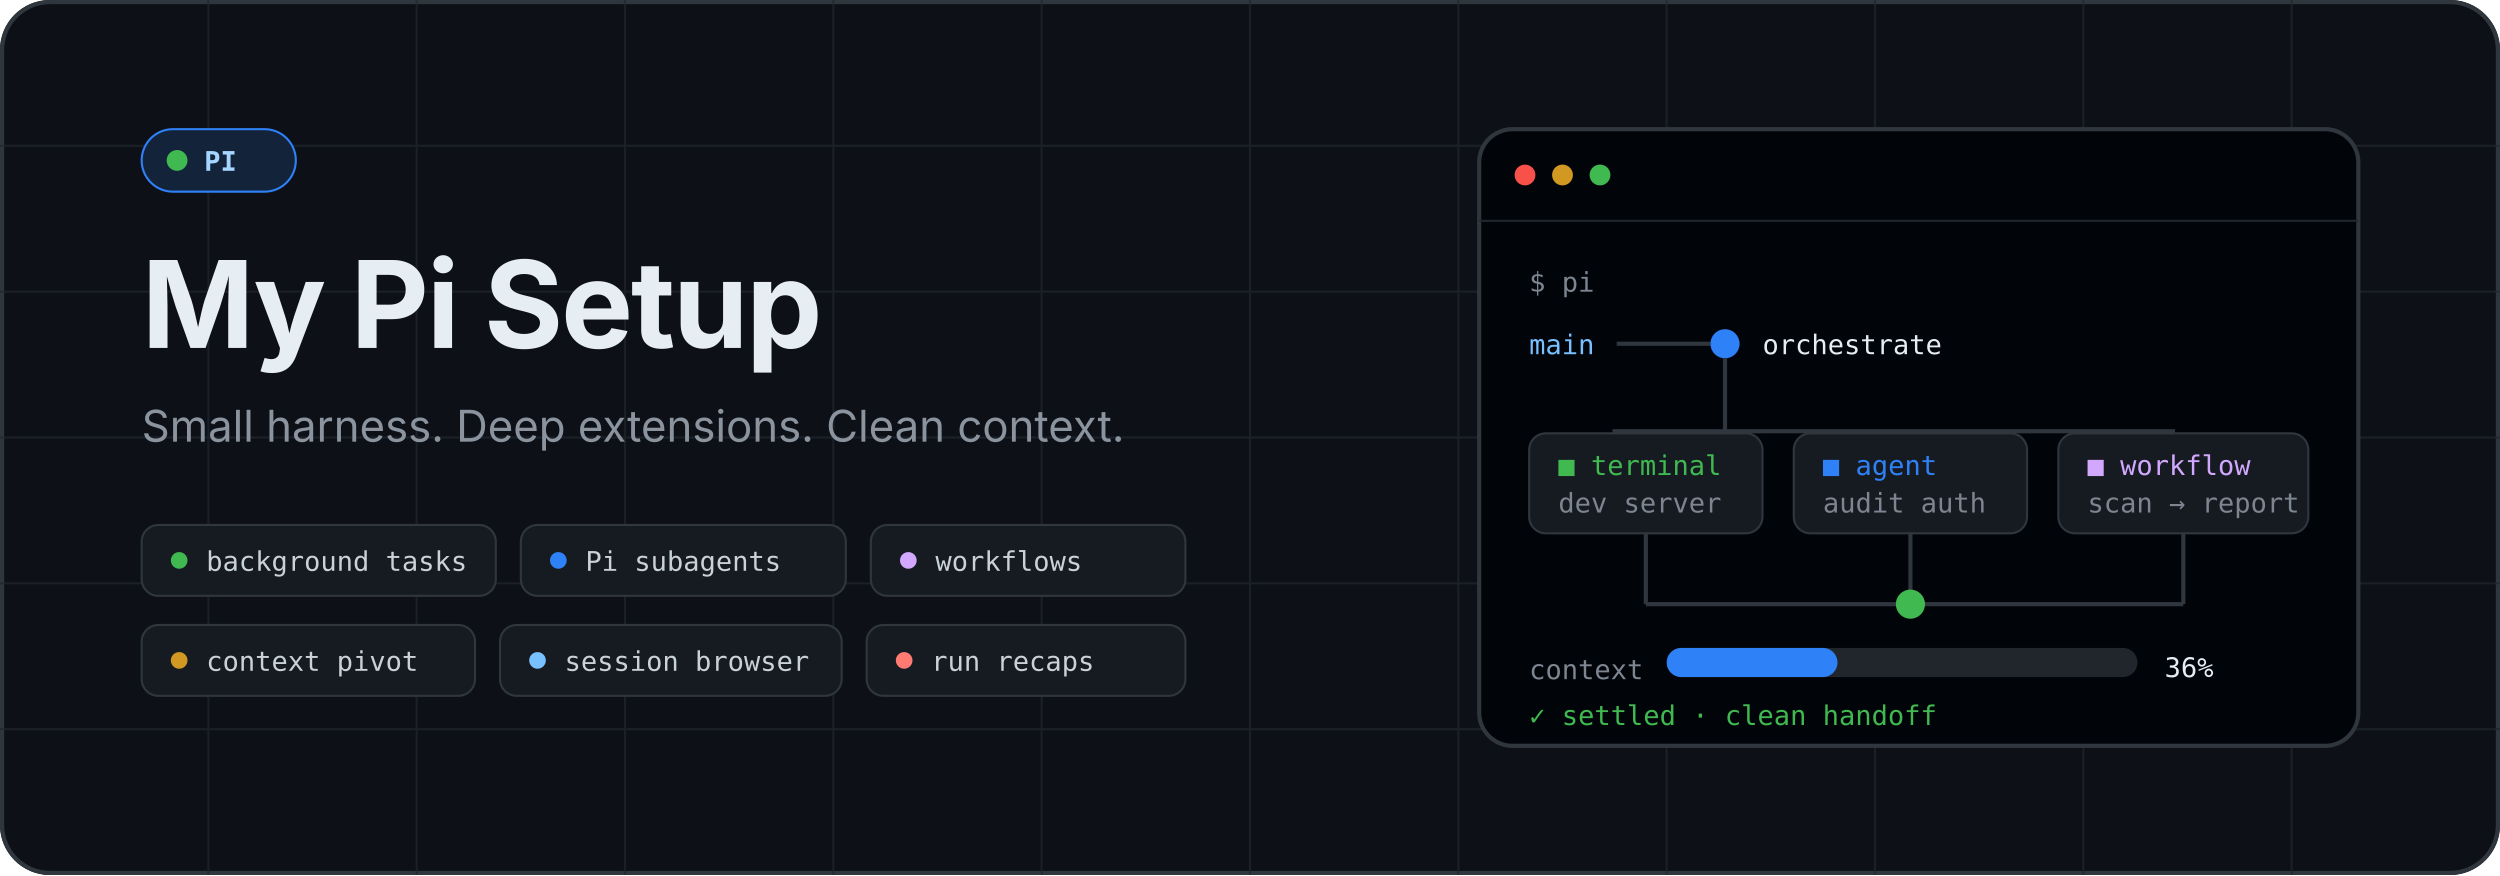
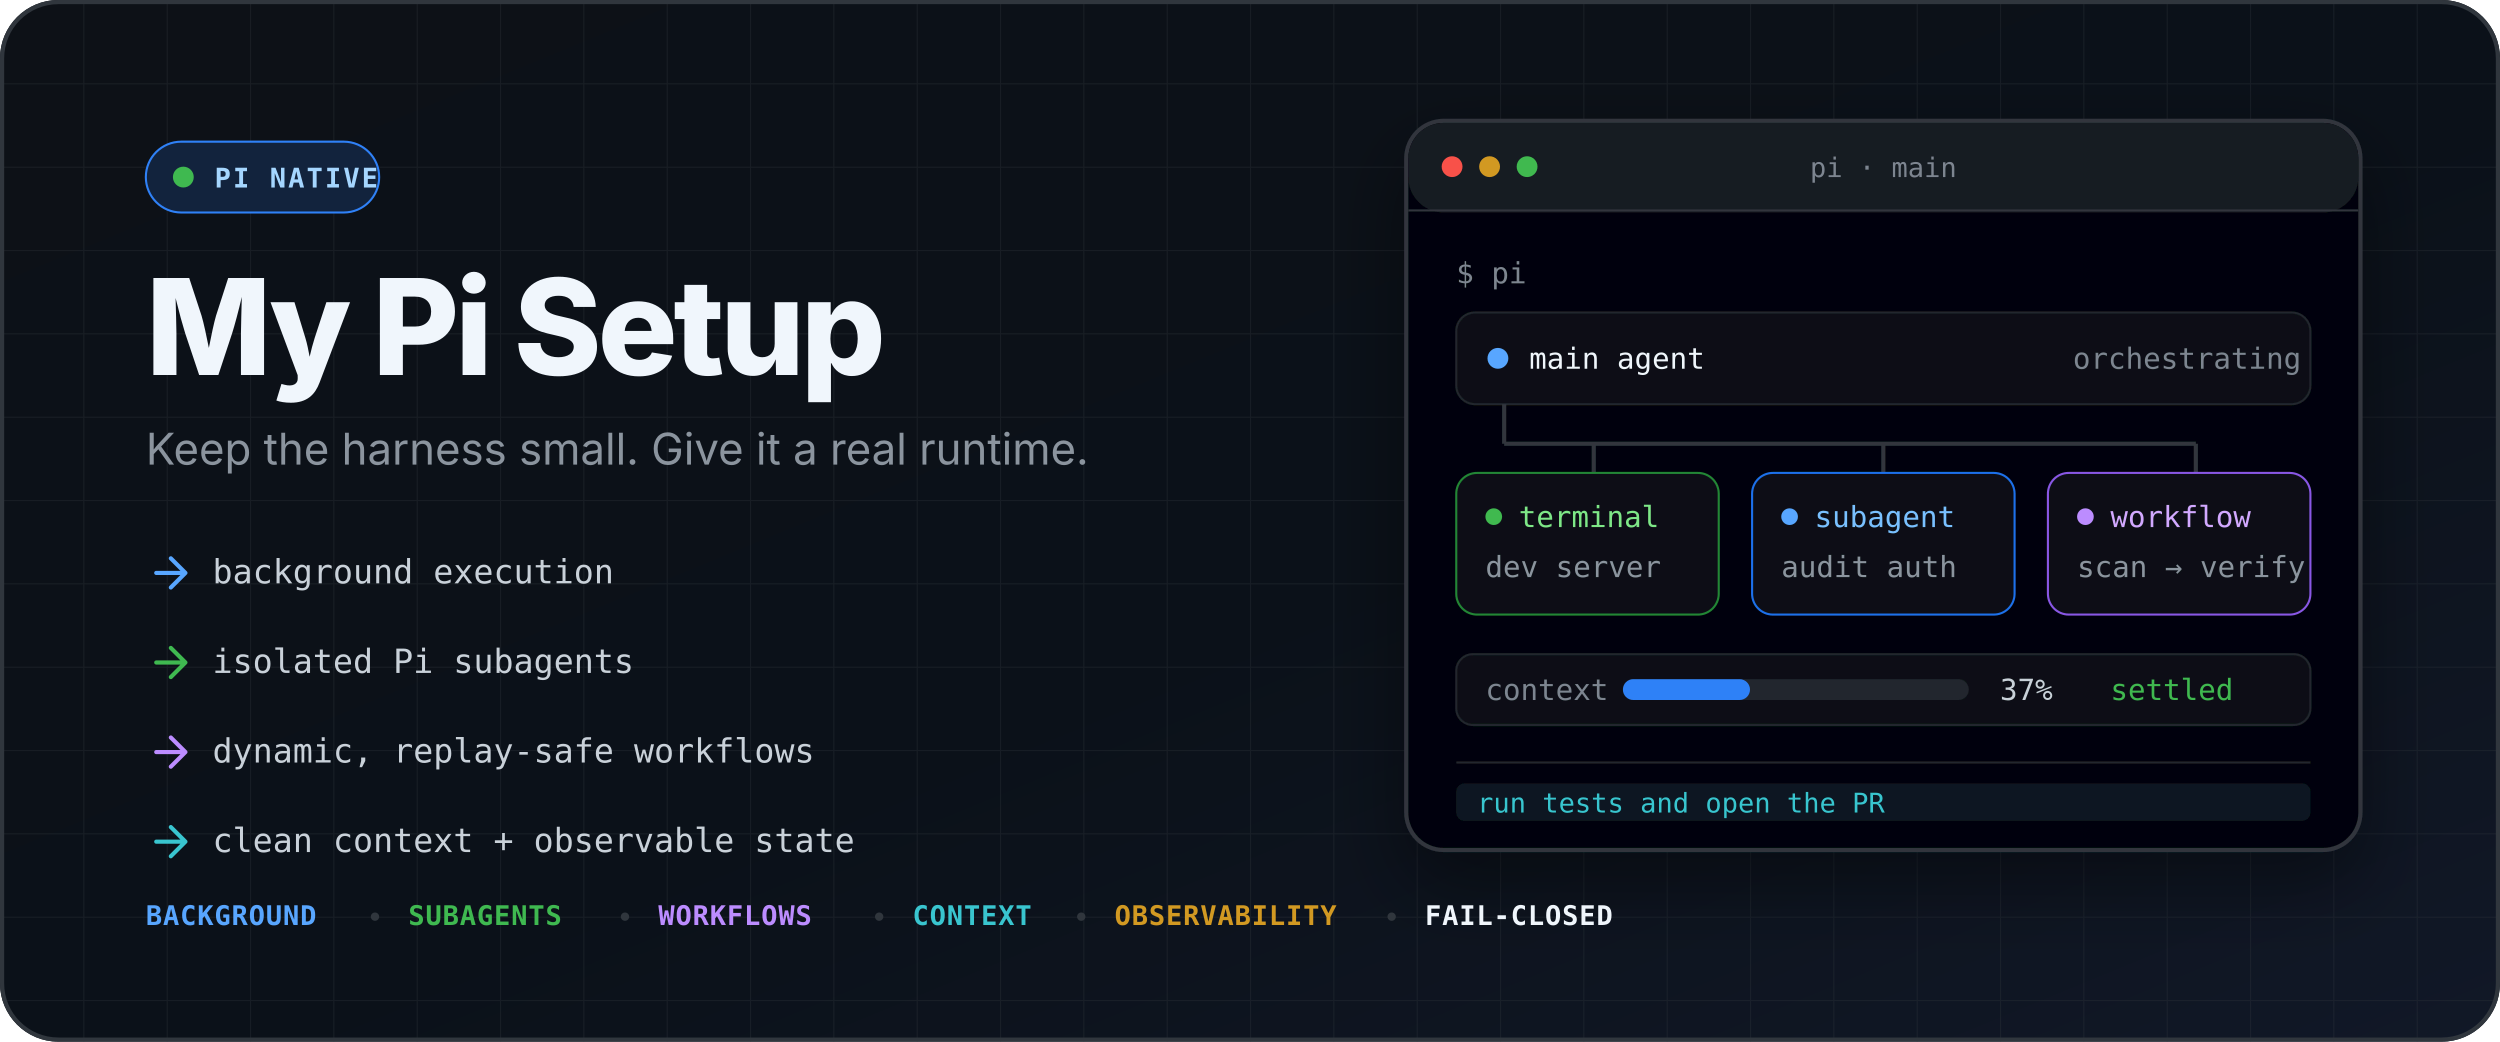
- <svg xmlns="http://www.w3.org/2000/svg" width="1200" height="420" viewBox="0 0 1200 420" role="img" aria-labelledby="title desc">
-   <rect width="1200" height="420" rx="24" fill="#0d1117" />
-   <rect x="1" y="1" width="1198" height="418" rx="23" fill="none" stroke="#30363d" stroke-width="2" />
-   <g opacity="0.7" stroke="#21262d" stroke-width="1">
-     <path d="M0 70H1200M0 140H1200M0 210H1200M0 280H1200M0 350H1200" />
-     <path d="M100 0V420M200 0V420M300 0V420M400 0V420M500 0V420M600 0V420M700 0V420M800 0V420M900 0V420M1000 0V420M1100 0V420" />
-   </g>
-   <g transform="translate(68 62)">
-     <rect width="74" height="30" rx="15" fill="#13233a" stroke="#2f81f7" />
-     <circle cx="17" cy="15" r="5" fill="#3fb950" />
-     <text x="30" y="20" fill="#a5d6ff" font-family="ui-monospace, SFMono-Regular, Menlo, monospace" font-size="13" font-weight="600">PI</text>
-     <text x="0" y="105" fill="#e6edf3" font-family="-apple-system, BlinkMacSystemFont, Segoe UI, sans-serif" font-size="58" font-weight="750" letter-spacing="-1">My Pi Setup</text>
-     <text x="0" y="150" fill="#8b949e" font-family="-apple-system, BlinkMacSystemFont, Segoe UI, sans-serif" font-size="21">Small harness. Deep extensions. Clean context.</text>
-     <g transform="translate(0 190)" font-family="ui-monospace, SFMono-Regular, Menlo, monospace" font-size="13">
-       <rect width="170" height="34" rx="8" fill="#161b22" stroke="#30363d" />
-       <circle cx="18" cy="17" r="4" fill="#3fb950" />
-       <text x="31" y="22" fill="#c9d1d9">background tasks</text>
-       <rect x="182" width="156" height="34" rx="8" fill="#161b22" stroke="#30363d" />
-       <circle cx="200" cy="17" r="4" fill="#2f81f7" />
-       <text x="213" y="22" fill="#c9d1d9">Pi subagents</text>
-       <rect x="350" width="151" height="34" rx="8" fill="#161b22" stroke="#30363d" />
-       <circle cx="368" cy="17" r="4" fill="#d2a8ff" />
-       <text x="381" y="22" fill="#c9d1d9">workflows</text>
+ <svg xmlns="http://www.w3.org/2000/svg" width="1200" height="500" viewBox="0 0 1200 500" role="img" aria-labelledby="title desc">
+   <defs>
+     <linearGradient id="bg" x1="0" y1="0" x2="1" y2="1">
+       <stop offset="0" stop-color="#0d1117" />
+       <stop offset="0.55" stop-color="#0b1119" />
+       <stop offset="1" stop-color="#111827" />
+     </linearGradient>
+     <radialGradient id="blueGlow" cx="0" cy="0" r="1" gradientTransform="translate(820 150) rotate(115) scale(380 520)">
+       <stop stop-color="#1f6feb" stop-opacity="0.22" />
+       <stop offset="1" stop-color="#1f6feb" stop-opacity="0" />
+     </radialGradient>
+     <radialGradient id="violetGlow" cx="0" cy="0" r="1" gradientTransform="translate(250 480) rotate(-35) scale(420 310)">
+       <stop stop-color="#8957e5" stop-opacity="0.16" />
+       <stop offset="1" stop-color="#8957e5" stop-opacity="0" />
+     </radialGradient>
+     <pattern id="grid" width="40" height="40" patternUnits="userSpaceOnUse">
+       <path d="M40 0H0V40" fill="none" stroke="#30363d" stroke-width="1" opacity="0.33" />
+     </pattern>
+     <filter id="shadow" x="-20%" y="-20%" width="140%" height="150%">
+       <feDropShadow dx="0" dy="16" stdDeviation="18" flood-color="#000" flood-opacity="0.42" />
+     </filter>
+   </defs>
+   <rect width="1200" height="500" rx="28" fill="url(#bg)" />
+   <rect width="1200" height="500" rx="28" fill="url(#blueGlow)" />
+   <rect width="1200" height="500" rx="28" fill="url(#violetGlow)" />
+   <rect width="1200" height="500" rx="28" fill="url(#grid)" />
+   <rect x="1" y="1" width="1198" height="498" rx="27" fill="none" stroke="#30363d" stroke-width="2" />
+   <g transform="translate(70 68)">
+     <g>
+       <rect width="112" height="34" rx="17" fill="#12233d" stroke="#2f81f7" />
+       <circle cx="18" cy="17" r="5" fill="#3fb950" />
+       <text x="33" y="22" fill="#a5d6ff" font-family="ui-monospace, SFMono-Regular, Menlo, monospace" font-size="13" font-weight="700" letter-spacing="1">PI NATIVE</text>
    </g>
-     <g transform="translate(0 238)" font-family="ui-monospace, SFMono-Regular, Menlo, monospace" font-size="13">
-       <rect width="160" height="34" rx="8" fill="#161b22" stroke="#30363d" />
-       <circle cx="18" cy="17" r="4" fill="#d29922" />
-       <text x="31" y="22" fill="#c9d1d9">context pivot</text>
-       <rect x="172" width="164" height="34" rx="8" fill="#161b22" stroke="#30363d" />
-       <circle cx="190" cy="17" r="4" fill="#79c0ff" />
-       <text x="203" y="22" fill="#c9d1d9">session browser</text>
-       <rect x="348" width="153" height="34" rx="8" fill="#161b22" stroke="#30363d" />
-       <circle cx="366" cy="17" r="4" fill="#ff7b72" />
-       <text x="379" y="22" fill="#c9d1d9">run recaps</text>
+     <text x="0" y="112" fill="#f0f6fc" font-family="-apple-system, BlinkMacSystemFont, Segoe UI, sans-serif" font-size="64" font-weight="760" letter-spacing="-2">My Pi Setup</text>
+     <text x="0" y="155" fill="#8b949e" font-family="-apple-system, BlinkMacSystemFont, Segoe UI, sans-serif" font-size="21">Keep the harness small. Give it a real runtime.</text>
+     <g transform="translate(0 198)" font-family="ui-monospace, SFMono-Regular, Menlo, monospace" font-size="16">
+       <path d="M5 9h14M12 2l7 7-7 7" fill="none" stroke="#58a6ff" stroke-width="2" stroke-linecap="round" stroke-linejoin="round" />
+       <text x="32" y="14" fill="#c9d1d9">background execution</text>
+       <path d="M5 52h14M12 45l7 7-7 7" fill="none" stroke="#3fb950" stroke-width="2" stroke-linecap="round" stroke-linejoin="round" />
+       <text x="32" y="57" fill="#c9d1d9">isolated Pi subagents</text>
+       <path d="M5 95h14M12 88l7 7-7 7" fill="none" stroke="#bc8cff" stroke-width="2" stroke-linecap="round" stroke-linejoin="round" />
+       <text x="32" y="100" fill="#c9d1d9">dynamic, replay-safe workflows</text>
+       <path d="M5 138h14M12 131l7 7-7 7" fill="none" stroke="#39c5cf" stroke-width="2" stroke-linecap="round" stroke-linejoin="round" />
+       <text x="32" y="143" fill="#c9d1d9">clean context + observable state</text>
    </g>
  </g>
-   <g transform="translate(710 62)">
-     <rect width="422" height="296" rx="16" fill="#010409" stroke="#30363d" stroke-width="2" />
+   <g transform="translate(675 58)" filter="url(#shadow)">
+     <rect width="458" height="350" rx="18" fill="#010409" stroke="#30363d" stroke-width="2" />
+     <rect x="1" y="1" width="456" height="43" rx="17" fill="#161b22" />
+     <path d="M1 43H457" stroke="#30363d" />
    <circle cx="22" cy="22" r="5" fill="#f85149" />
    <circle cx="40" cy="22" r="5" fill="#d29922" />
    <circle cx="58" cy="22" r="5" fill="#3fb950" />
-     <path d="M0 44H422" stroke="#21262d" />
-     <g font-family="ui-monospace, SFMono-Regular, Menlo, monospace" font-size="13">
+     <text x="229" y="27" text-anchor="middle" fill="#7d8590" font-family="ui-monospace, SFMono-Regular, Menlo, monospace" font-size="13">pi · main</text>
+     <g font-family="ui-monospace, SFMono-Regular, Menlo, monospace" font-size="14">
      <text x="24" y="78" fill="#7d8590">$ pi</text>
-       <text x="24" y="108" fill="#79c0ff">main</text>
-       <path d="M66 103H111" stroke="#30363d" stroke-width="2" />
-       <circle cx="118" cy="103" r="7" fill="#2f81f7" />
-       <text x="136" y="108" fill="#e6edf3">orchestrate</text>
-       <path d="M118 110V145M118 145H64M118 145H208M118 145H334" fill="none" stroke="#30363d" stroke-width="2" />
-       <rect x="24" y="146" width="112" height="48" rx="8" fill="#161b22" stroke="#30363d" />
-       <text x="38" y="166" fill="#3fb950">■ terminal</text>
-       <text x="38" y="184" fill="#7d8590">dev server</text>
-       <rect x="151" y="146" width="112" height="48" rx="8" fill="#161b22" stroke="#30363d" />
-       <text x="165" y="166" fill="#2f81f7">■ agent</text>
-       <text x="165" y="184" fill="#7d8590">audit auth</text>
-       <rect x="278" y="146" width="120" height="48" rx="8" fill="#161b22" stroke="#30363d" />
-       <text x="292" y="166" fill="#d2a8ff">■ workflow</text>
-       <text x="292" y="184" fill="#7d8590">scan → report</text>
-       <path d="M80 194V228M207 194V228M338 194V228M80 228H338" fill="none" stroke="#30363d" stroke-width="2" />
-       <circle cx="207" cy="228" r="7" fill="#3fb950" />
-       <text x="24" y="264" fill="#7d8590">context</text>
-       <rect x="90" y="249" width="226" height="14" rx="7" fill="#21262d" />
-       <rect x="90" y="249" width="82" height="14" rx="7" fill="#2f81f7" />
-       <text x="329" y="263" fill="#e6edf3">36%</text>
-       <text x="24" y="286" fill="#3fb950">✓ settled · clean handoff</text>
+       <rect x="24" y="92" width="410" height="44" rx="9" fill="#0d1117" stroke="#21262d" />
+       <circle cx="44" cy="114" r="5" fill="#58a6ff" />
+       <text x="59" y="119" fill="#f0f6fc">main agent</text>
+       <text x="320" y="119" fill="#7d8590">orchestrating</text>
+       <path d="M47 136V155M47 155H379" fill="none" stroke="#30363d" stroke-width="2" />
+       <path d="M90 155V169M229 155V169M379 155V169" stroke="#30363d" stroke-width="2" />
+       <rect x="24" y="169" width="126" height="68" rx="10" fill="#0d1117" stroke="#238636" />
+       <circle cx="42" cy="190" r="4" fill="#3fb950" />
+       <text x="54" y="195" fill="#7ee787">terminal</text>
+       <text x="38" y="219" fill="#8b949e">dev server</text>
+       <rect x="166" y="169" width="126" height="68" rx="10" fill="#0d1117" stroke="#1f6feb" />
+       <circle cx="184" cy="190" r="4" fill="#58a6ff" />
+       <text x="196" y="195" fill="#79c0ff">subagent</text>
+       <text x="180" y="219" fill="#8b949e">audit auth</text>
+       <rect x="308" y="169" width="126" height="68" rx="10" fill="#0d1117" stroke="#8957e5" />
+       <circle cx="326" cy="190" r="4" fill="#bc8cff" />
+       <text x="338" y="195" fill="#d2a8ff">workflow</text>
+       <text x="322" y="219" fill="#8b949e">scan → verify</text>
+       <rect x="24" y="256" width="410" height="34" rx="8" fill="#0d1117" stroke="#21262d" />
+       <text x="38" y="278" fill="#7d8590">context</text>
+       <rect x="104" y="268" width="166" height="10" rx="5" fill="#21262d" />
+       <rect x="104" y="268" width="61" height="10" rx="5" fill="#2f81f7" />
+       <text x="285" y="278" fill="#c9d1d9">37%</text>
+       <text x="338" y="278" fill="#3fb950">settled</text>
+       <path d="M24 308H434" stroke="#21262d" />
+       <rect x="24" y="318" width="410" height="18" rx="4" fill="#0b1720" />
+       <text x="34" y="332" fill="#39c5cf" font-size="13">run tests and open the PR</text>
    </g>
  </g>
+   <g transform="translate(70 444)" font-family="ui-monospace, SFMono-Regular, Menlo, monospace" font-size="13" font-weight="600" letter-spacing="0.4">
+     <text fill="#58a6ff">BACKGROUND</text>
+     <circle cx="110" cy="-4" r="2" fill="#30363d" />
+     <text x="126" fill="#3fb950">SUBAGENTS</text>
+     <circle cx="230" cy="-4" r="2" fill="#30363d" />
+     <text x="246" fill="#bc8cff">WORKFLOWS</text>
+     <circle cx="352" cy="-4" r="2" fill="#30363d" />
+     <text x="368" fill="#39c5cf">CONTEXT</text>
+     <circle cx="449" cy="-4" r="2" fill="#30363d" />
+     <text x="465" fill="#d29922">OBSERVABILITY</text>
+     <circle cx="598" cy="-4" r="2" fill="#30363d" />
+     <text x="614" fill="#f0f6fc">FAIL-CLOSED</text>
+   </g>
</svg>
